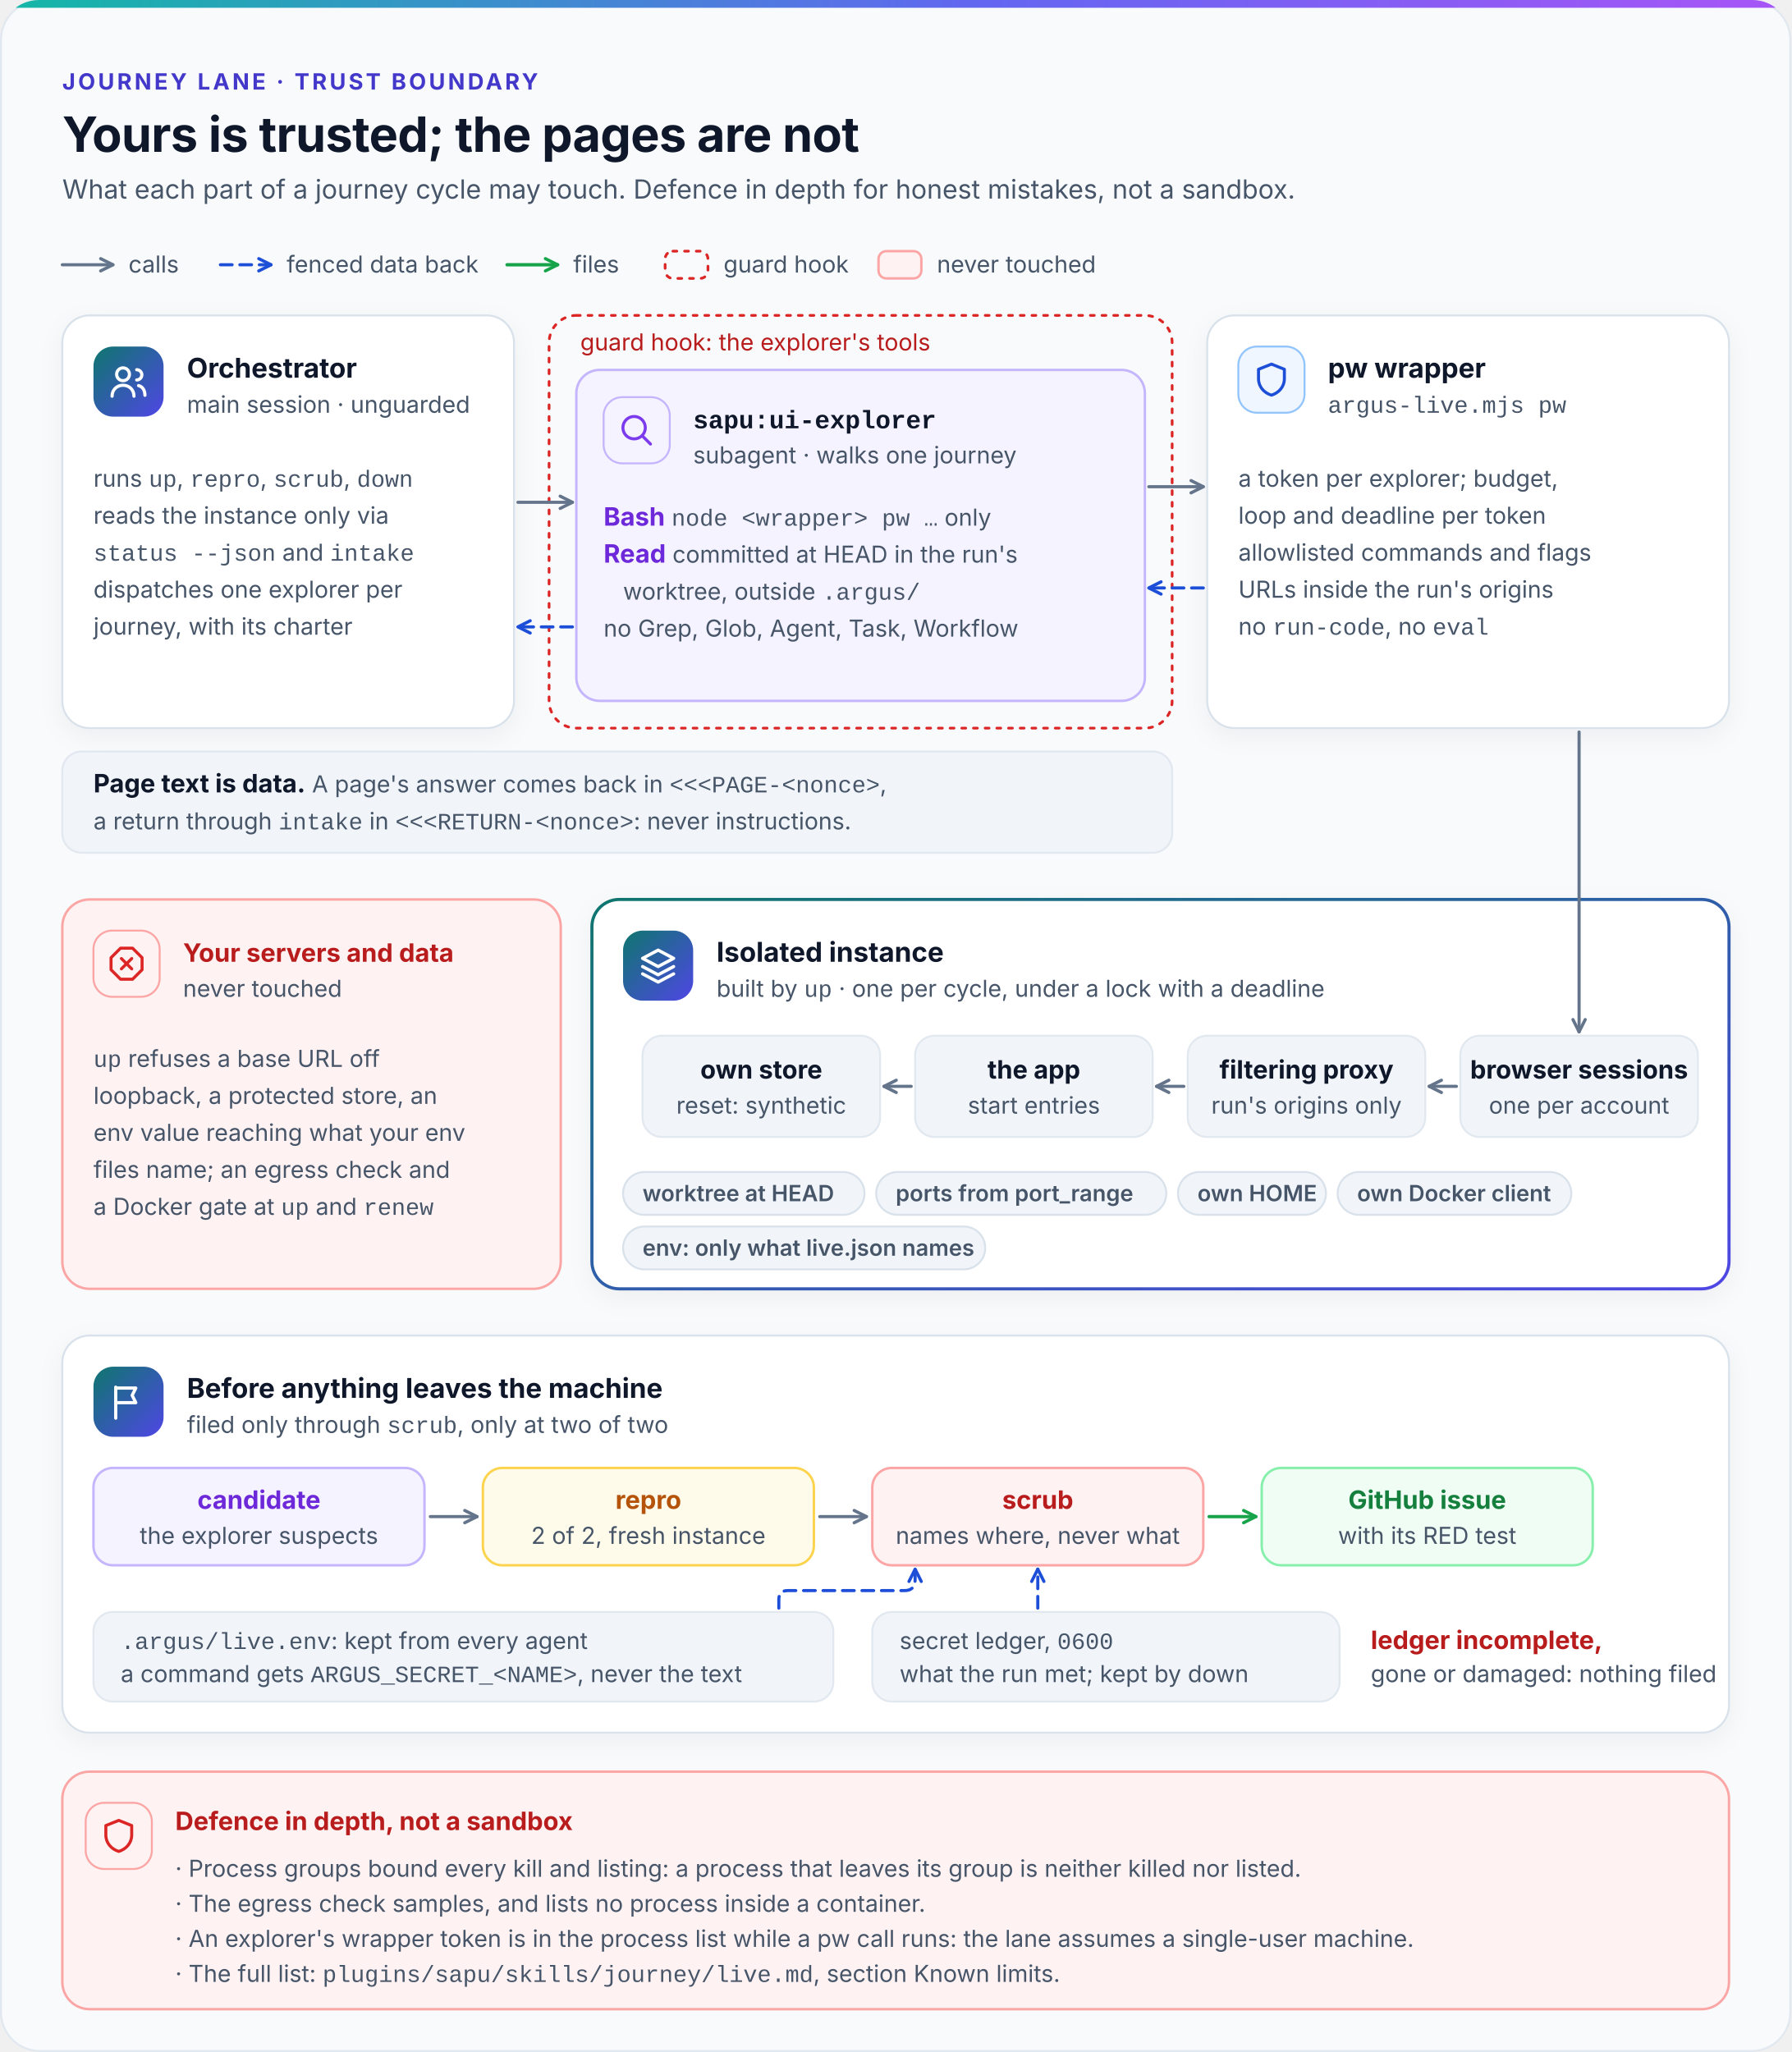
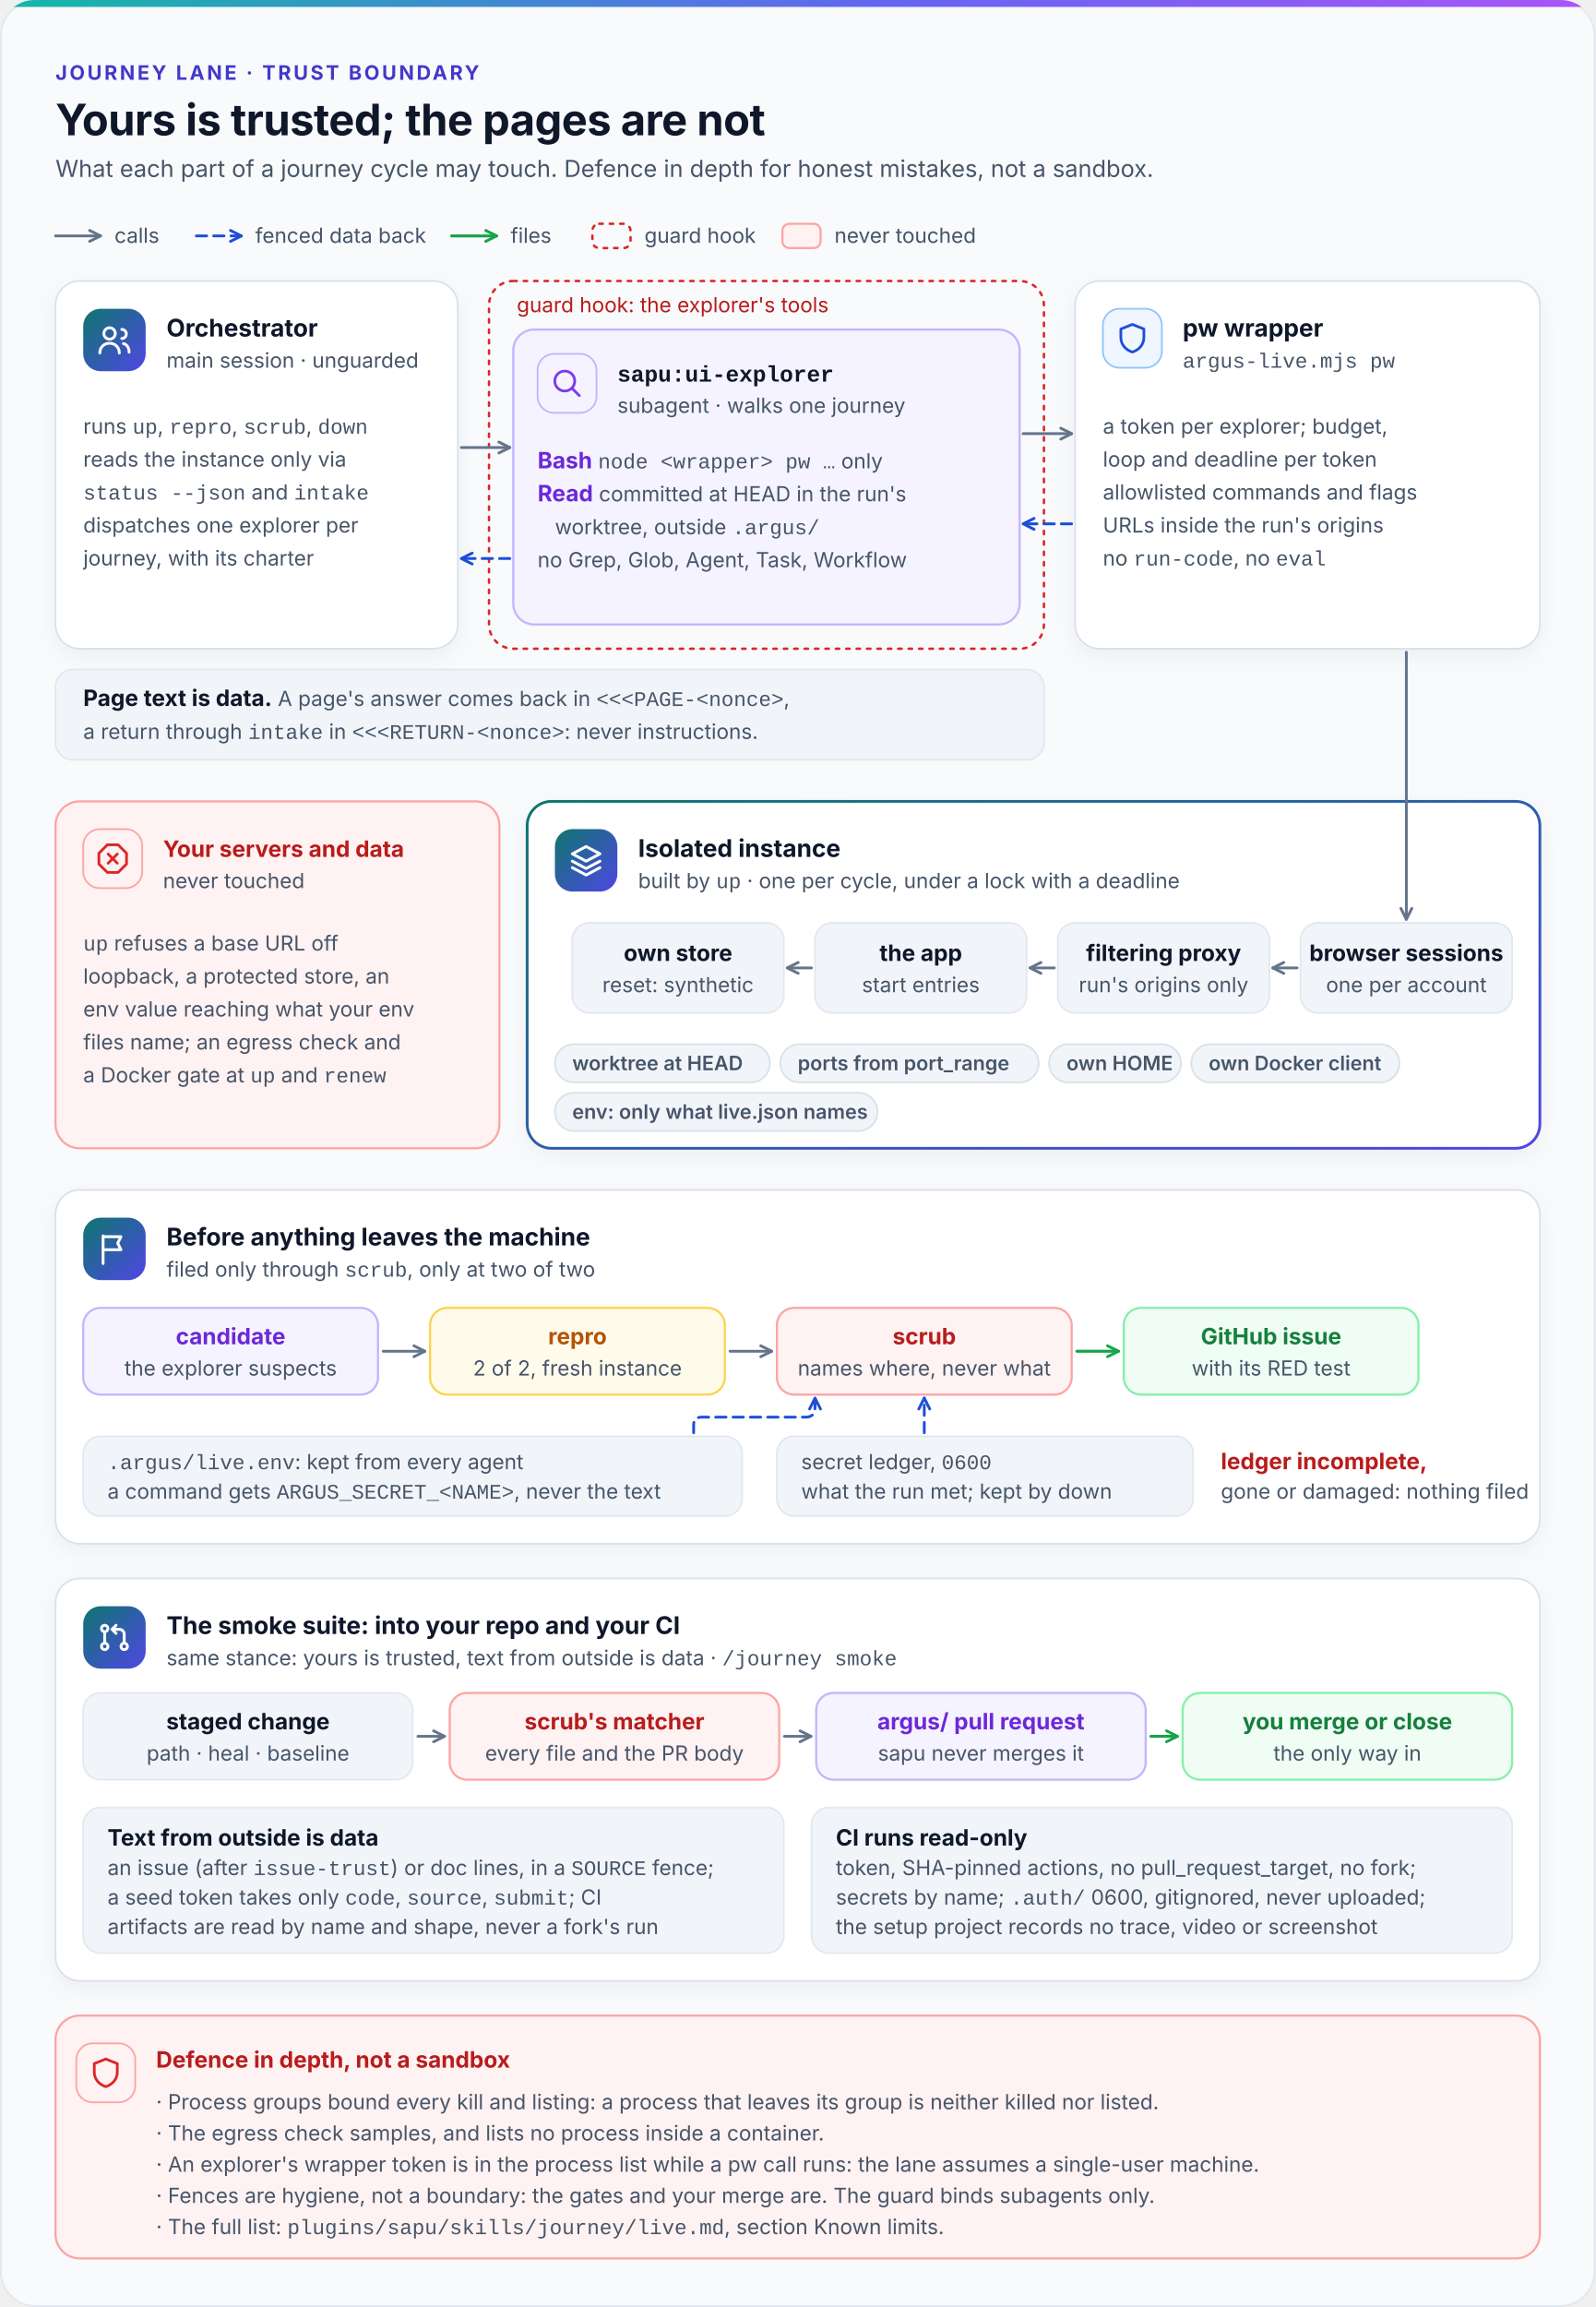
- <svg xmlns="http://www.w3.org/2000/svg" viewBox="0 0 920 1054" width="920" height="1054" role="img" aria-label="The journey lane's trust boundary: the orchestrator in the main session dispatches a guarded explorer whose Bash runs only the pw wrapper and whose Read reaches only files committed in the run's worktree; the wrapper drives one browser session per account through a filtering proxy to an isolated instance with its own worktree, ports, data and HOME, never the owner's servers; page text returns only inside nonce fences; and a candidate leaves the machine only after a script reproduced it two of two and scrub found no secret the run saw (its 0600 ledger) or the configuration holds in it.">
+ <svg xmlns="http://www.w3.org/2000/svg" viewBox="0 0 920 1330" width="920" height="1330" role="img" aria-label="The journey lane's trust boundary: the orchestrator in the main session dispatches a guarded explorer whose Bash runs only the pw wrapper and whose Read reaches only files committed in the run's worktree; the wrapper drives one browser session per account through a filtering proxy to an isolated instance with its own worktree, ports, data and HOME, never the owner's servers; page text returns only inside nonce fences; and a candidate leaves the machine only after a script reproduced it two of two and scrub found no secret the run saw (its 0600 ledger) or the configuration holds in it; the smoke suite reaches the owner's repo only as a pull request that scrub's matcher has checked and the owner merges, its CI workflow runs read-only with pinned actions, and text from issues, docs and CI artifacts is read only as fenced data.">
  <style>
    text{font-family:-apple-system,BlinkMacSystemFont,'Segoe UI',Inter,Helvetica,Arial,sans-serif;fill:#1e293b}
    .mono{font-family:ui-monospace,SFMono-Regular,Menlo,Consolas,'Liberation Mono',monospace}
    .canvas{fill:#f8fafc;stroke:#e2e8f0;stroke-width:1}
    .eyebrow{font-size:11.5px;font-weight:700;letter-spacing:.12em;fill:#4338ca}
    .h1{font-size:25px;font-weight:750;fill:#0f172a;letter-spacing:-.01em}
    .sub{font-size:13.5px;fill:#475569}
    .sec{font-size:15px;font-weight:700;fill:#0f172a}
    .sec2{font-size:12.5px;fill:#475569}
    .ttl{font-size:14px;font-weight:650;fill:#0f172a}
    .t{font-size:13px;fill:#1e293b}
    .tb{font-size:13px;font-weight:650;fill:#0f172a}
    .cap{font-size:12px;fill:#475569}
    .lbl{font-size:11.5px;font-weight:650;letter-spacing:.06em;fill:#475569}
    .chipt{font-size:11.5px;font-weight:600}
    .white{fill:#ffffff}
    .ink{fill:#0f172a} .muted{fill:#475569} .accent{fill:#4338ca} .tealt{fill:#0f766e}
    .card{fill:#ffffff;stroke:#d9e1ea;stroke-width:1}
    .sunken{fill:#f1f5f9;stroke:#e2e8f0;stroke-width:1}
    .chip{fill:#f1f5f9;stroke:#d9e1ea;stroke-width:1}
    .ar{stroke:#64748b;stroke-width:1.6;fill:none;stroke-linecap:round;stroke-linejoin:round}
    .ar-g{stroke:#16a34a;stroke-width:1.7;fill:none;stroke-linecap:round;stroke-linejoin:round}
    .ar-a{stroke:#d97706;stroke-width:1.6;fill:none;stroke-dasharray:5 4;stroke-linecap:round;stroke-linejoin:round}
    .ar-b{stroke:#1d4ed8;stroke-width:1.6;fill:none;stroke-dasharray:6 4;stroke-linecap:round}
    .ar-v{stroke:#7c3aed;stroke-width:1.6;fill:none;stroke-dasharray:6 4;stroke-linecap:round}
    .guard{stroke:#dc2626;stroke-width:1.4;fill:none;stroke-dasharray:2 4;stroke-linecap:round}
    .m-n{stroke:#64748b} .m-g{stroke:#16a34a} .m-a{stroke:#d97706} .m-b{stroke:#1d4ed8} .m-v{stroke:#7c3aed}
    .ico{fill:none;stroke-width:1.75;stroke-linecap:round;stroke-linejoin:round}
    .ico-n{stroke:#475569} .ico-w{stroke:#ffffff}
    .rule{stroke:#d9e1ea;stroke-width:1}
    .c-blue{fill:#1d4ed8} .k-blue{fill:#eff6ff;stroke:#93c5fd;stroke-width:1.25} .s-blue{stroke:#1d4ed8} .f-blue{fill:#1d4ed8} .tile-blue{fill:#eff6ff;stroke:#93c5fd;stroke-width:1}
    .c-green{fill:#15803d} .k-green{fill:#f0fdf4;stroke:#86efac;stroke-width:1.25} .s-green{stroke:#16a34a} .f-green{fill:#16a34a} .tile-green{fill:#f0fdf4;stroke:#86efac;stroke-width:1}
    .c-amber{fill:#b45309} .k-amber{fill:#fffbeb;stroke:#fcd34d;stroke-width:1.25} .s-amber{stroke:#d97706} .f-amber{fill:#d97706} .tile-amber{fill:#fffbeb;stroke:#fcd34d;stroke-width:1}
    .c-red{fill:#b91c1c} .k-red{fill:#fef2f2;stroke:#fca5a5;stroke-width:1.25} .s-red{stroke:#dc2626} .f-red{fill:#dc2626} .tile-red{fill:#fef2f2;stroke:#fca5a5;stroke-width:1}
    .c-violet{fill:#6d28d9} .k-violet{fill:#f5f3ff;stroke:#c4b5fd;stroke-width:1.25} .s-violet{stroke:#7c3aed} .f-violet{fill:#7c3aed} .tile-violet{fill:#f5f3ff;stroke:#c4b5fd;stroke-width:1}
  </style>
  <defs>
    <linearGradient id="brand" x1="0" y1="0" x2="1" y2="1">
      <stop offset="0" stop-color="#0f766e" />
      <stop offset="1" stop-color="#4f46e5" />
    </linearGradient>
    <linearGradient id="brandbar" x1="0" y1="0" x2="1" y2="0">
      <stop offset="0" stop-color="#14b8a6" />
      <stop offset=".55" stop-color="#6366f1" />
      <stop offset="1" stop-color="#a855f7" />
    </linearGradient>
    <filter id="sh" x="-10%" y="-10%" width="120%" height="140%">
      <feDropShadow dx="0" dy="1" stdDeviation="1" flood-color="#0f172a" flood-opacity="0.07" />
      <feDropShadow dx="0" dy="4" stdDeviation="6" flood-color="#0f172a" flood-opacity="0.05" />
    </filter>
    <marker id="mn" viewBox="0 0 10 10" refX="8.5" refY="5" markerWidth="9" markerHeight="9" markerUnits="userSpaceOnUse" orient="auto-start-reverse">
      <path d="M1.5,1.5 L8.5,5 L1.5,8.5" fill="none" stroke-width="1.8" stroke-linecap="round" stroke-linejoin="round" class="m-n" />
    </marker>
    <marker id="mg" viewBox="0 0 10 10" refX="8.5" refY="5" markerWidth="9" markerHeight="9" markerUnits="userSpaceOnUse" orient="auto-start-reverse">
      <path d="M1.5,1.5 L8.5,5 L1.5,8.5" fill="none" stroke-width="1.8" stroke-linecap="round" stroke-linejoin="round" class="m-g" />
    </marker>
    <marker id="ma" viewBox="0 0 10 10" refX="8.5" refY="5" markerWidth="9" markerHeight="9" markerUnits="userSpaceOnUse" orient="auto-start-reverse">
      <path d="M1.5,1.5 L8.5,5 L1.5,8.5" fill="none" stroke-width="1.8" stroke-linecap="round" stroke-linejoin="round" class="m-a" />
    </marker>
    <marker id="mb" viewBox="0 0 10 10" refX="8.5" refY="5" markerWidth="9" markerHeight="9" markerUnits="userSpaceOnUse" orient="auto-start-reverse">
      <path d="M1.5,1.5 L8.5,5 L1.5,8.5" fill="none" stroke-width="1.8" stroke-linecap="round" stroke-linejoin="round" class="m-b" />
    </marker>
    <marker id="mv" viewBox="0 0 10 10" refX="8.5" refY="5" markerWidth="9" markerHeight="9" markerUnits="userSpaceOnUse" orient="auto-start-reverse">
      <path d="M1.5,1.5 L8.5,5 L1.5,8.5" fill="none" stroke-width="1.8" stroke-linecap="round" stroke-linejoin="round" class="m-v" />
    </marker>
  </defs>
-   <rect x="0.5" y="0.5" width="919" height="1053" rx="20" class="canvas" />
+   <rect x="0.5" y="0.5" width="919" height="1329" rx="20" class="canvas" />
  <clipPath id="cv">
-     <rect x="0" y="0" width="920" height="1054" rx="20" />
+     <rect x="0" y="0" width="920" height="1330" rx="20" />
  </clipPath>
  <rect x="0" y="0" width="920" height="4" fill="url(#brandbar)" clip-path="url(#cv)" />
  <text x="32" y="46" class="eyebrow">JOURNEY LANE · TRUST BOUNDARY</text>
  <text x="32" y="78" class="h1">Yours is trusted; the pages are not</text>
  <text x="32" y="102" class="sub">What each part of a journey cycle may touch. Defence in depth for honest mistakes, not a sandbox.</text>
  <path d="M32,136 L58,136" class="ar" marker-end="url(#mn)" />
  <text x="66" y="140" class="cap">calls</text>
  <path d="M113.2,136 L139.2,136" class="ar-b" marker-end="url(#mb)" />
  <text x="147.2" y="140" class="cap">fenced data back</text>
  <path d="M260.4,136 L286.4,136" class="ar-g" marker-end="url(#mg)" />
  <text x="294.4" y="140" class="cap">files</text>
  <rect x="341.6" y="129" width="22" height="14" rx="4" class="guard" />
  <text x="371.6" y="140" class="cap">guard hook</text>
  <rect x="451.2" y="129" width="22" height="14" rx="4" class="k-red" />
  <text x="481.2" y="140" class="cap">never touched</text>
  <rect x="32" y="162" width="232" height="212" rx="14" class="card" filter="url(#sh)" />
  <rect x="48" y="178" width="36" height="36" rx="10.125" fill="url(#brand)" />
  <g transform="translate(54.75,184.75) scale(0.9375)">
    <path d="M9 4.5a3.5 3.5 0 1 0 0.01 0 M3 20c0-3.6 2.7-6 6-6s6 2.4 6 6 M16.5 5.5a2.8 2.8 0 1 1 0 5.6 M17.5 14.2c2.2.5 3.5 2.6 3.5 5.3" class="ico ico-w" />
  </g>
  <text x="96" y="194" class="ttl">Orchestrator</text>
  <text x="96" y="212" class="cap">main session · unguarded</text>
  <text x="48" y="250" class="cap">runs <tspan class="mono">up</tspan>, <tspan class="mono">repro</tspan>, <tspan class="mono">scrub</tspan>, <tspan class="mono">down</tspan>
  </text>
  <text x="48" y="269" class="cap">reads the instance only via</text>
  <text x="48" y="288" class="cap">
    <tspan class="mono">status --json</tspan> and <tspan class="mono">intake</tspan>
  </text>
  <text x="48" y="307" class="cap">dispatches one explorer per</text>
  <text x="48" y="326" class="cap">journey, with its charter</text>
  <rect x="282" y="162" width="320" height="212" rx="14" class="guard" />
  <text x="298" y="180" class="cap c-red">guard hook: the explorer's tools</text>
  <rect x="296" y="190" width="292" height="170" rx="12" class="k-violet" />
  <rect x="310" y="204" width="34" height="34" rx="9.562" class="tile-violet" />
  <g transform="translate(316.375,210.375) scale(0.8854167)">
    <path d="M10.5 4a6.5 6.5 0 1 0 0.01 0 M15.5 15.5L20 20" class="ico s-violet" />
  </g>
  <text x="356" y="220" class="tb mono">sapu:ui-explorer</text>
  <text x="356" y="238" class="cap">subagent · walks one journey</text>
  <text x="310" y="270" class="cap">
    <tspan class="tb c-violet">Bash</tspan>
    <tspan class="mono">node &lt;wrapper&gt; pw …</tspan> only</text>
  <text x="310" y="289" class="cap">
    <tspan class="tb c-violet">Read</tspan>  committed at HEAD in the run's</text>
  <text x="320" y="308" class="cap">worktree, outside <tspan class="mono">.argus/</tspan>
  </text>
  <text x="310" y="327" class="cap">no Grep, Glob, Agent, Task, Workflow</text>
  <rect x="620" y="162" width="268" height="212" rx="14" class="card" filter="url(#sh)" />
  <rect x="636" y="178" width="34" height="34" rx="9.562" class="tile-blue" />
  <g transform="translate(642.375,184.375) scale(0.8854167)">
    <path d="M12 3l7.5 3v5.5c0 4.6-3.2 8.2-7.5 9.5-4.3-1.3-7.5-4.9-7.5-9.5V6z" class="ico s-blue" />
  </g>
  <text x="682" y="194" class="ttl">pw wrapper</text>
  <text x="682" y="212" class="cap mono">argus-live.mjs pw</text>
  <text x="636" y="250" class="cap">a token per explorer; budget,</text>
  <text x="636" y="269" class="cap">loop and deadline per token</text>
  <text x="636" y="288" class="cap">allowlisted commands and flags</text>
  <text x="636" y="307" class="cap">URLs inside the run's origins</text>
  <text x="636" y="326" class="cap">no <tspan class="mono">run-code</tspan>, no <tspan class="mono">eval</tspan>
  </text>
  <path d="M266,258 L294,258" class="ar" marker-end="url(#mn)" />
  <path d="M590,250 L618,250" class="ar" marker-end="url(#mn)" />
  <path d="M618,302 L590,302" class="ar-b" marker-end="url(#mb)" />
  <path d="M294,322 L266,322" class="ar-b" marker-end="url(#mb)" />
  <rect x="32" y="386" width="570" height="52" rx="10" class="sunken" />
  <text x="48" y="407" class="cap">
    <tspan class="tb">Page text is data.</tspan> A page's answer comes back in <tspan class="mono">&lt;&lt;&lt;PAGE-&lt;nonce&gt;</tspan>,</text>
  <text x="48" y="426" class="cap">a return through <tspan class="mono">intake</tspan> in <tspan class="mono">&lt;&lt;&lt;RETURN-&lt;nonce&gt;</tspan>: never instructions.</text>
  <rect x="32" y="462" width="256" height="200" rx="14" class="k-red" />
  <rect x="48" y="478" width="34" height="34" rx="9.562" class="tile-red" />
  <g transform="translate(54.375,484.375) scale(0.8854167)">
    <path d="M8.5 3h7L21 8.5v7L15.5 21h-7L3 15.5v-7z M9 9l6 6 M15 9l-6 6" class="ico s-red" />
  </g>
  <text x="94" y="494" class="t">
    <tspan class="tb c-red">Your servers and data</tspan>
  </text>
  <text x="94" y="512" class="cap">never touched</text>
  <text x="48" y="548" class="cap">
    <tspan class="mono">up</tspan> refuses a base URL off</text>
  <text x="48" y="567" class="cap">loopback, a protected store, an</text>
  <text x="48" y="586" class="cap">env value reaching what your env</text>
  <text x="48" y="605" class="cap">files name; an egress check and</text>
  <text x="48" y="624" class="cap">a Docker gate at <tspan class="mono">up</tspan> and <tspan class="mono">renew</tspan>
  </text>
  <rect x="304" y="462" width="584" height="200" rx="14" class="card" filter="url(#sh)" />
  <rect x="304" y="462" width="584" height="200" rx="14" fill="none" stroke="url(#brand)" stroke-width="1.6" />
  <rect x="320" y="478" width="36" height="36" rx="10.125" fill="url(#brand)" />
  <g transform="translate(326.75,484.75) scale(0.9375)">
    <path d="M12 3.5l8.5 4.5-8.5 4.5L3.5 8z M3.5 12.5l8.5 4.5 8.5-4.5 M3.5 16.5l8.5 4.5 8.5-4.5" class="ico ico-w" />
  </g>
  <text x="368" y="494" class="ttl">Isolated instance</text>
  <text x="368" y="512" class="cap">built by <tspan class="mono">up</tspan> · one per cycle, under a lock with a deadline</text>
  <rect x="750" y="532" width="122" height="52" rx="10" class="sunken" />
  <text x="811" y="554" class="tb" text-anchor="middle">browser sessions</text>
  <text x="811" y="572" class="cap" text-anchor="middle">one per account</text>
  <path d="M748,558 L734,558" class="ar" marker-end="url(#mn)" />
  <rect x="610" y="532" width="122" height="52" rx="10" class="sunken" />
  <text x="671" y="554" class="tb" text-anchor="middle">filtering proxy</text>
  <text x="671" y="572" class="cap" text-anchor="middle">run's origins only</text>
  <path d="M608,558 L594,558" class="ar" marker-end="url(#mn)" />
  <rect x="470" y="532" width="122" height="52" rx="10" class="sunken" />
  <text x="531" y="554" class="tb" text-anchor="middle">the app</text>
  <text x="531" y="572" class="cap" text-anchor="middle">start entries</text>
  <path d="M468,558 L454,558" class="ar" marker-end="url(#mn)" />
  <rect x="330" y="532" width="122" height="52" rx="10" class="sunken" />
  <text x="391" y="554" class="tb" text-anchor="middle">own store</text>
  <text x="391" y="572" class="cap" text-anchor="middle">reset: synthetic</text>
  <path d="M811,376 L811,530" class="ar" marker-end="url(#mn)" />
  <rect x="320" y="602" width="124" height="22" rx="11" class="chip" />
  <text x="330" y="617" class="chipt muted">worktree at HEAD</text>
  <rect x="450" y="602" width="149" height="22" rx="11" class="chip" />
  <text x="460" y="617" class="chipt muted">ports from port_range</text>
  <rect x="605" y="602" width="76" height="22" rx="11" class="chip" />
  <text x="615" y="617" class="chipt muted">own HOME</text>
  <rect x="687" y="602" width="120" height="22" rx="11" class="chip" />
  <text x="697" y="617" class="chipt muted">own Docker client</text>
  <rect x="320" y="630" width="186" height="22" rx="11" class="chip" />
  <text x="330" y="645" class="chipt muted">env: only what live.json names</text>
  <rect x="32" y="686" width="856" height="204" rx="14" class="card" filter="url(#sh)" />
  <rect x="48" y="702" width="36" height="36" rx="10.125" fill="url(#brand)" />
  <g transform="translate(54.75,708.75) scale(0.9375)">
    <path d="M5 21V4 M5 4.5h11l-2 4 2 4H5" class="ico ico-w" />
  </g>
  <text x="96" y="718" class="ttl">Before anything leaves the machine</text>
  <text x="96" y="736" class="cap">filed only through <tspan class="mono">scrub</tspan>, only at two of two</text>
  <rect x="48" y="754" width="170" height="50" rx="10" class="k-violet" />
  <text x="133" y="775" class="tb c-violet" text-anchor="middle">candidate</text>
  <text x="133" y="793" class="cap" text-anchor="middle">the explorer suspects</text>
  <path d="M221,779 L245,779" class="ar" marker-end="url(#mn)" />
  <rect x="248" y="754" width="170" height="50" rx="10" class="k-amber" />
  <text x="333" y="775" class="tb c-amber" text-anchor="middle">repro</text>
  <text x="333" y="793" class="cap" text-anchor="middle">2 of 2, fresh instance</text>
  <path d="M421,779 L445,779" class="ar" marker-end="url(#mn)" />
  <rect x="448" y="754" width="170" height="50" rx="10" class="k-red" />
  <text x="533" y="775" class="tb c-red" text-anchor="middle">scrub</text>
  <text x="533" y="793" class="cap" text-anchor="middle">names where, never what</text>
  <path d="M621,779 L645,779" class="ar-g" marker-end="url(#mg)" />
  <rect x="648" y="754" width="170" height="50" rx="10" class="k-green" />
  <text x="733" y="775" class="tb c-green" text-anchor="middle">GitHub issue</text>
  <text x="733" y="793" class="cap" text-anchor="middle">with its RED test</text>
  <rect x="48" y="828" width="380" height="46" rx="10" class="sunken" />
  <text x="62" y="847" class="cap">
    <tspan class="mono">.argus/live.env</tspan>: kept from every agent</text>
  <text x="62" y="864" class="cap">a command gets <tspan class="mono">ARGUS_SECRET_&lt;NAME&gt;</tspan>, never the text</text>
  <rect x="448" y="828" width="240" height="46" rx="10" class="sunken" />
  <text x="462" y="847" class="cap">secret ledger, <tspan class="mono">0600</tspan>
  </text>
  <text x="462" y="864" class="cap">what the run met; kept by down</text>
  <path d="M533,826 L533,806" class="ar-b" marker-end="url(#mb)" />
  <path d="M400,826 L400.0,821.5 Q400,817 404.5,817.0 L464.5,817.0 Q470,817 470.0,811.5 L470,806" class="ar-b" marker-end="url(#mb)" />
  <text x="704" y="847" class="cap">
    <tspan class="tb c-red">ledger incomplete,</tspan>
  </text>
  <text x="704" y="864" class="cap">gone or damaged: nothing filed</text>
-   <rect x="32" y="910" width="856" height="122" rx="14" class="k-red" />
-   <rect x="44" y="926" width="34" height="34" rx="9.562" class="tile-red" />
-   <g transform="translate(50.375,932.375) scale(0.8854167)">
+   <rect x="32" y="910" width="856" height="232" rx="14" class="card" filter="url(#sh)" />
+   <rect x="48" y="926" width="36" height="36" rx="10.125" fill="url(#brand)" />
+   <g transform="translate(54.75,932.75) scale(0.9375)">
+     <path d="M6 4.5a2 2 0 1 0 0.01 0 M6 15.5a2 2 0 1 0 0.01 0 M18 15.5a2 2 0 1 0 0.01 0 M6 8.5v7 M18 15.5V10a3 3 0 0 0-3-3h-4 M13 4.5L10.5 7 13 9.5" class="ico ico-w" />
+   </g>
+   <text x="96" y="942" class="ttl">The smoke suite: into your repo and your CI</text>
+   <text x="96" y="960" class="cap">same stance: yours is trusted, text from outside is data · <tspan class="mono">/journey smoke</tspan>
+   </text>
+   <rect x="48" y="976" width="190" height="50" rx="10" class="sunken" />
+   <text x="143" y="997" class="tb" text-anchor="middle">staged change</text>
+   <text x="143" y="1015" class="cap" text-anchor="middle">path · heal · baseline</text>
+   <path d="M241,1001 L256.333,1001" class="ar" marker-end="url(#mn)" />
+   <rect x="259.333" y="976" width="190" height="50" rx="10" class="k-red" />
+   <text x="354.333" y="997" class="tb c-red" text-anchor="middle">scrub's matcher</text>
+   <text x="354.333" y="1015" class="cap" text-anchor="middle">every file and the PR body</text>
+   <path d="M452.333,1001 L467.667,1001" class="ar" marker-end="url(#mn)" />
+   <rect x="470.667" y="976" width="190" height="50" rx="10" class="k-violet" />
+   <text x="565.667" y="997" class="tb c-violet" text-anchor="middle">argus/ pull request</text>
+   <text x="565.667" y="1015" class="cap" text-anchor="middle">sapu never merges it</text>
+   <path d="M663.667,1001 L679,1001" class="ar-g" marker-end="url(#mg)" />
+   <rect x="682" y="976" width="190" height="50" rx="10" class="k-green" />
+   <text x="777" y="997" class="tb c-green" text-anchor="middle">you merge or close</text>
+   <text x="777" y="1015" class="cap" text-anchor="middle">the only way in</text>
+   <rect x="48" y="1042" width="404" height="84" rx="10" class="sunken" />
+   <text x="62" y="1064" class="cap">
+     <tspan class="tb">Text from outside is data</tspan>
+   </text>
+   <text x="62" y="1081" class="cap">an issue (after <tspan class="mono">issue-trust</tspan>) or doc lines, in a <tspan class="mono">SOURCE</tspan> fence;</text>
+   <text x="62" y="1098" class="cap">a seed token takes only <tspan class="mono">code</tspan>, <tspan class="mono">source</tspan>, <tspan class="mono">submit</tspan>; CI</text>
+   <text x="62" y="1115" class="cap">artifacts are read by name and shape, never a fork's run</text>
+   <rect x="468" y="1042" width="404" height="84" rx="10" class="sunken" />
+   <text x="482" y="1064" class="cap">
+     <tspan class="tb">CI runs read-only</tspan>
+   </text>
+   <text x="482" y="1081" class="cap">token, SHA-pinned actions, no pull_request_target, no fork;</text>
+   <text x="482" y="1098" class="cap">secrets by name; <tspan class="mono">.auth/</tspan> 0600, gitignored, never uploaded;</text>
+   <text x="482" y="1115" class="cap">the setup project records no trace, video or screenshot</text>
+   <rect x="32" y="1162" width="856" height="140" rx="14" class="k-red" />
+   <rect x="44" y="1178" width="34" height="34" rx="9.562" class="tile-red" />
+   <g transform="translate(50.375,1184.375) scale(0.8854167)">
    <path d="M12 3l7.5 3v5.5c0 4.6-3.2 8.2-7.5 9.5-4.3-1.3-7.5-4.9-7.5-9.5V6z" class="ico s-red" />
  </g>
-   <text x="90" y="940" class="t">
+   <text x="90" y="1192" class="t">
    <tspan class="tb c-red">Defence in depth, not a sandbox</tspan>
  </text>
-   <text x="90" y="964" class="cap">· Process groups bound every kill and listing: a process that leaves its group is neither killed nor listed.</text>
-   <text x="90" y="982" class="cap">· The egress check samples, and lists no process inside a container.</text>
-   <text x="90" y="1000" class="cap">· An explorer's wrapper token is in the process list while a pw call runs: the lane assumes a single-user machine.</text>
-   <text x="90" y="1018" class="cap">· The full list: <tspan class="mono">plugins/sapu/skills/journey/live.md</tspan>, section Known limits.</text>
+   <text x="90" y="1216" class="cap">· Process groups bound every kill and listing: a process that leaves its group is neither killed nor listed.</text>
+   <text x="90" y="1234" class="cap">· The egress check samples, and lists no process inside a container.</text>
+   <text x="90" y="1252" class="cap">· An explorer's wrapper token is in the process list while a pw call runs: the lane assumes a single-user machine.</text>
+   <text x="90" y="1270" class="cap">· Fences are hygiene, not a boundary: the gates and your merge are. The guard binds subagents only.</text>
+   <text x="90" y="1288" class="cap">· The full list: <tspan class="mono">plugins/sapu/skills/journey/live.md</tspan>, section Known limits.</text>
</svg>
